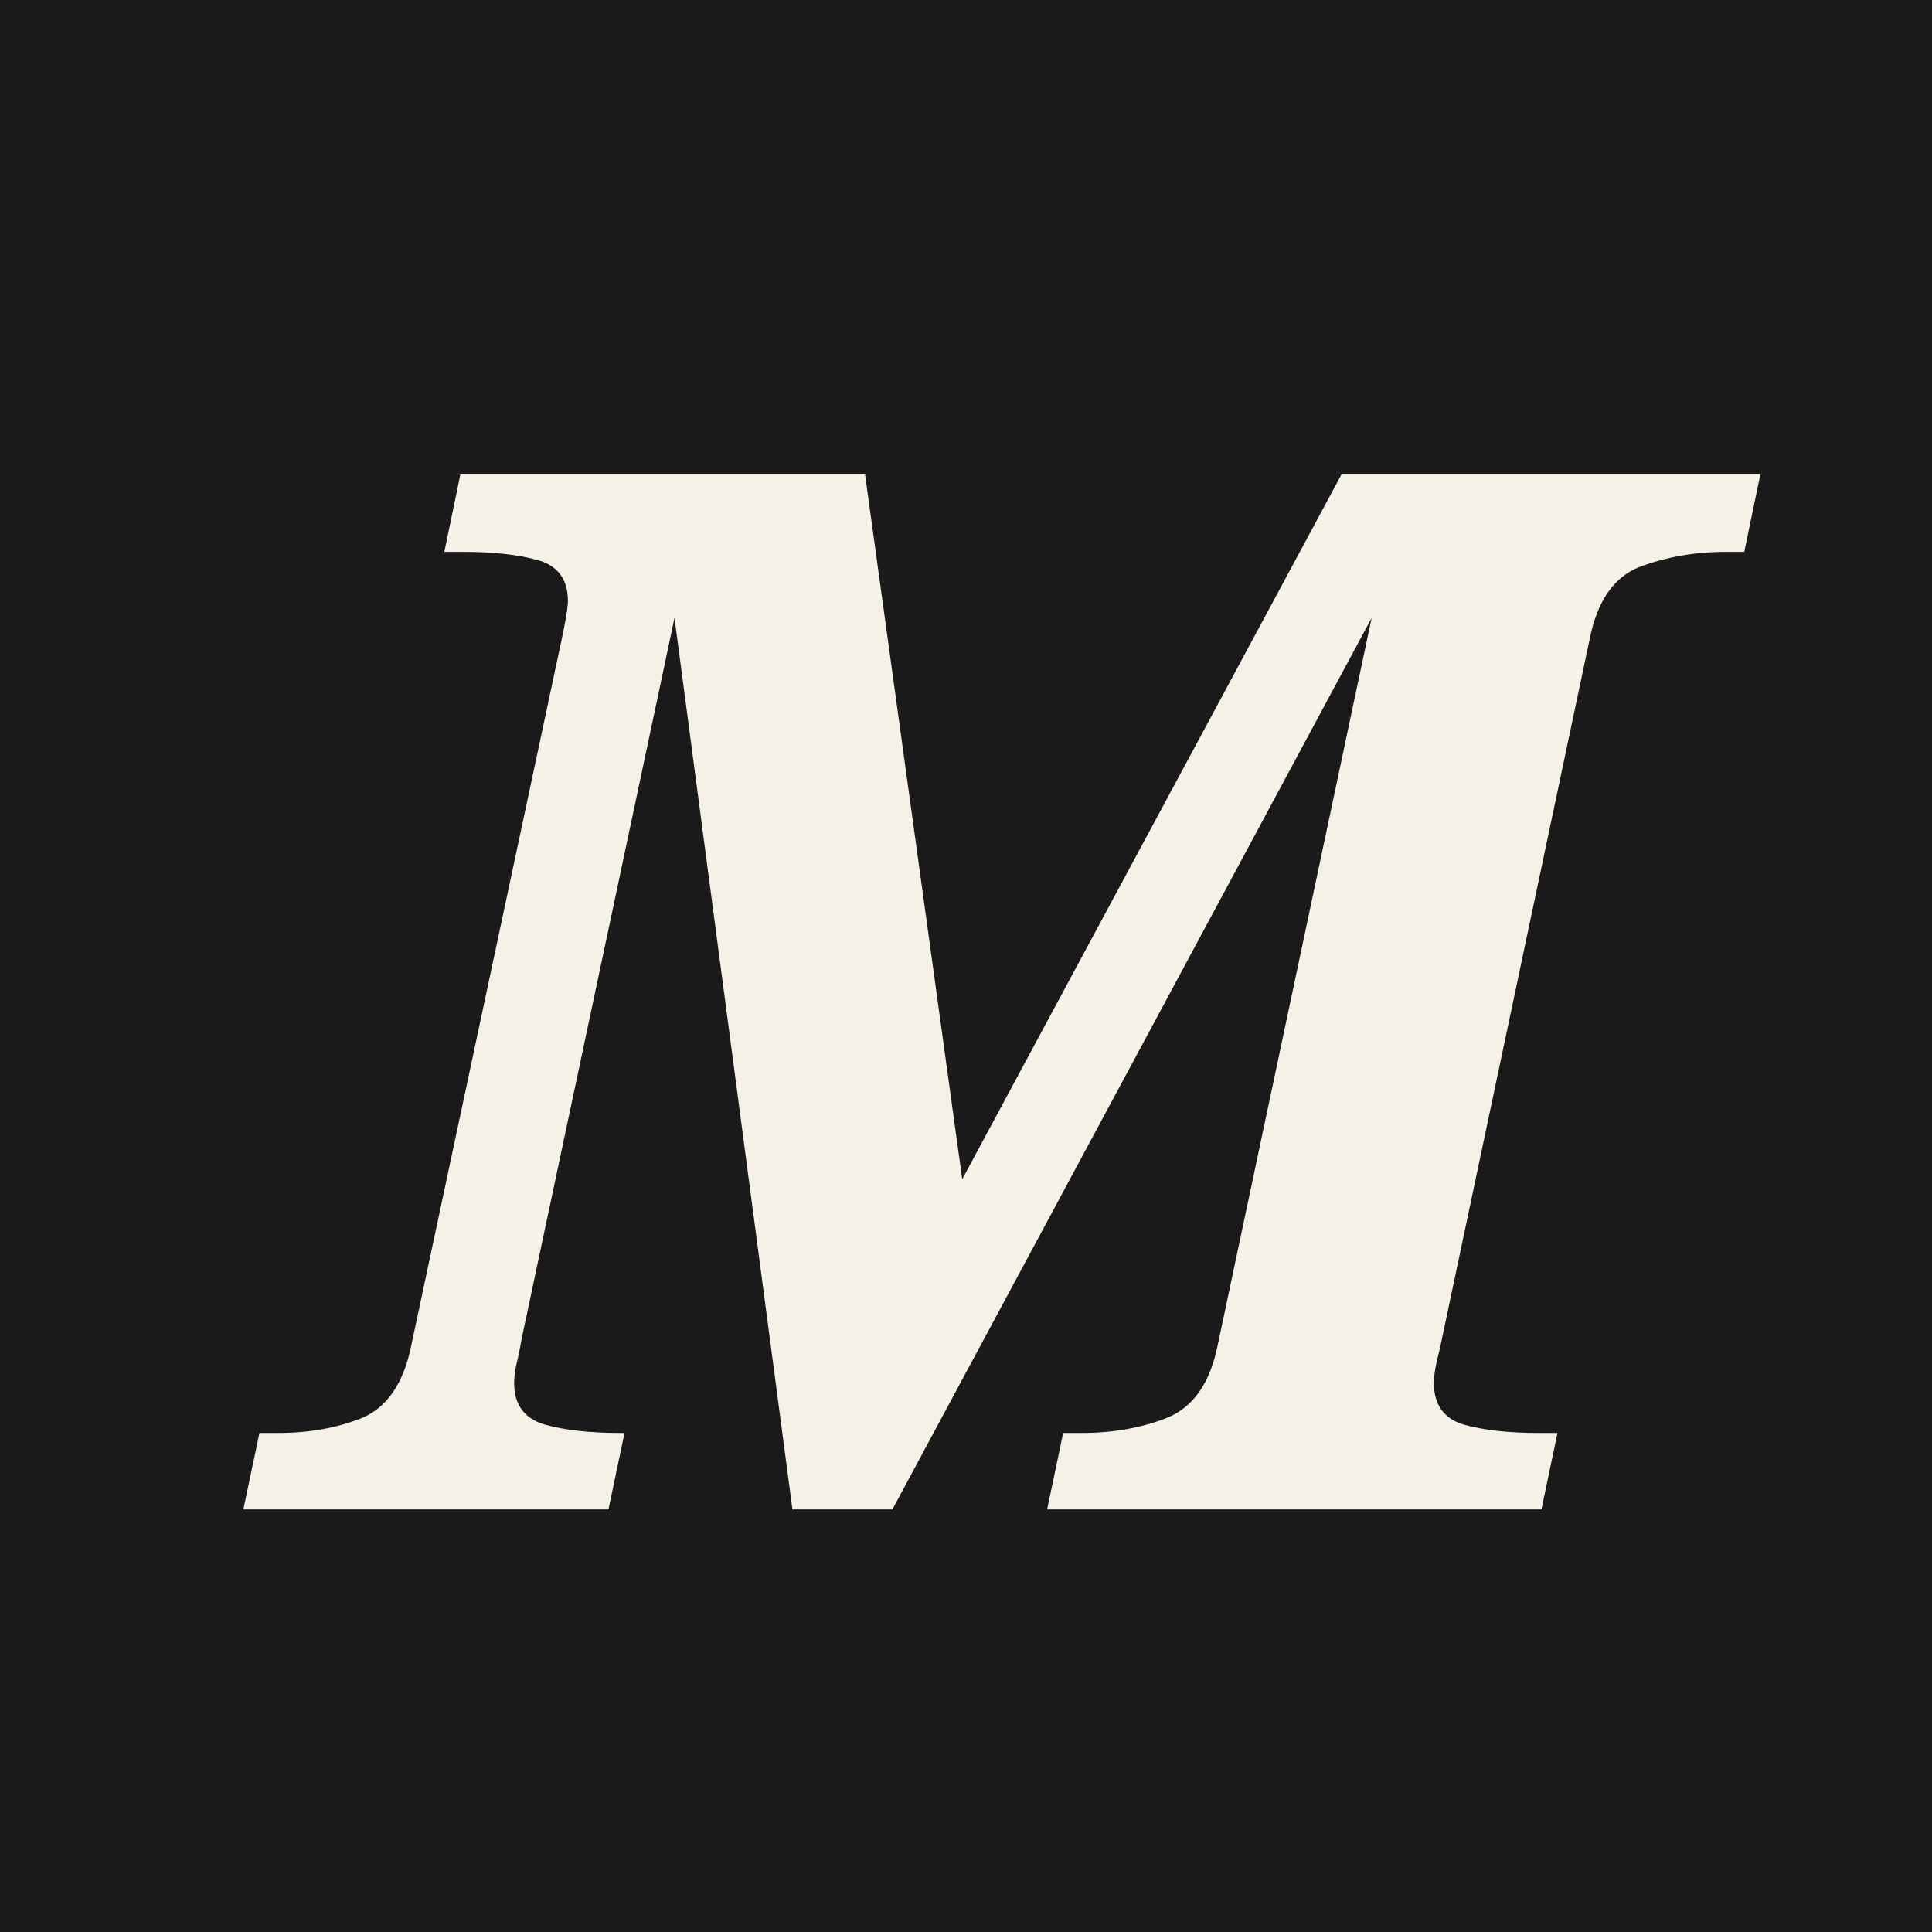
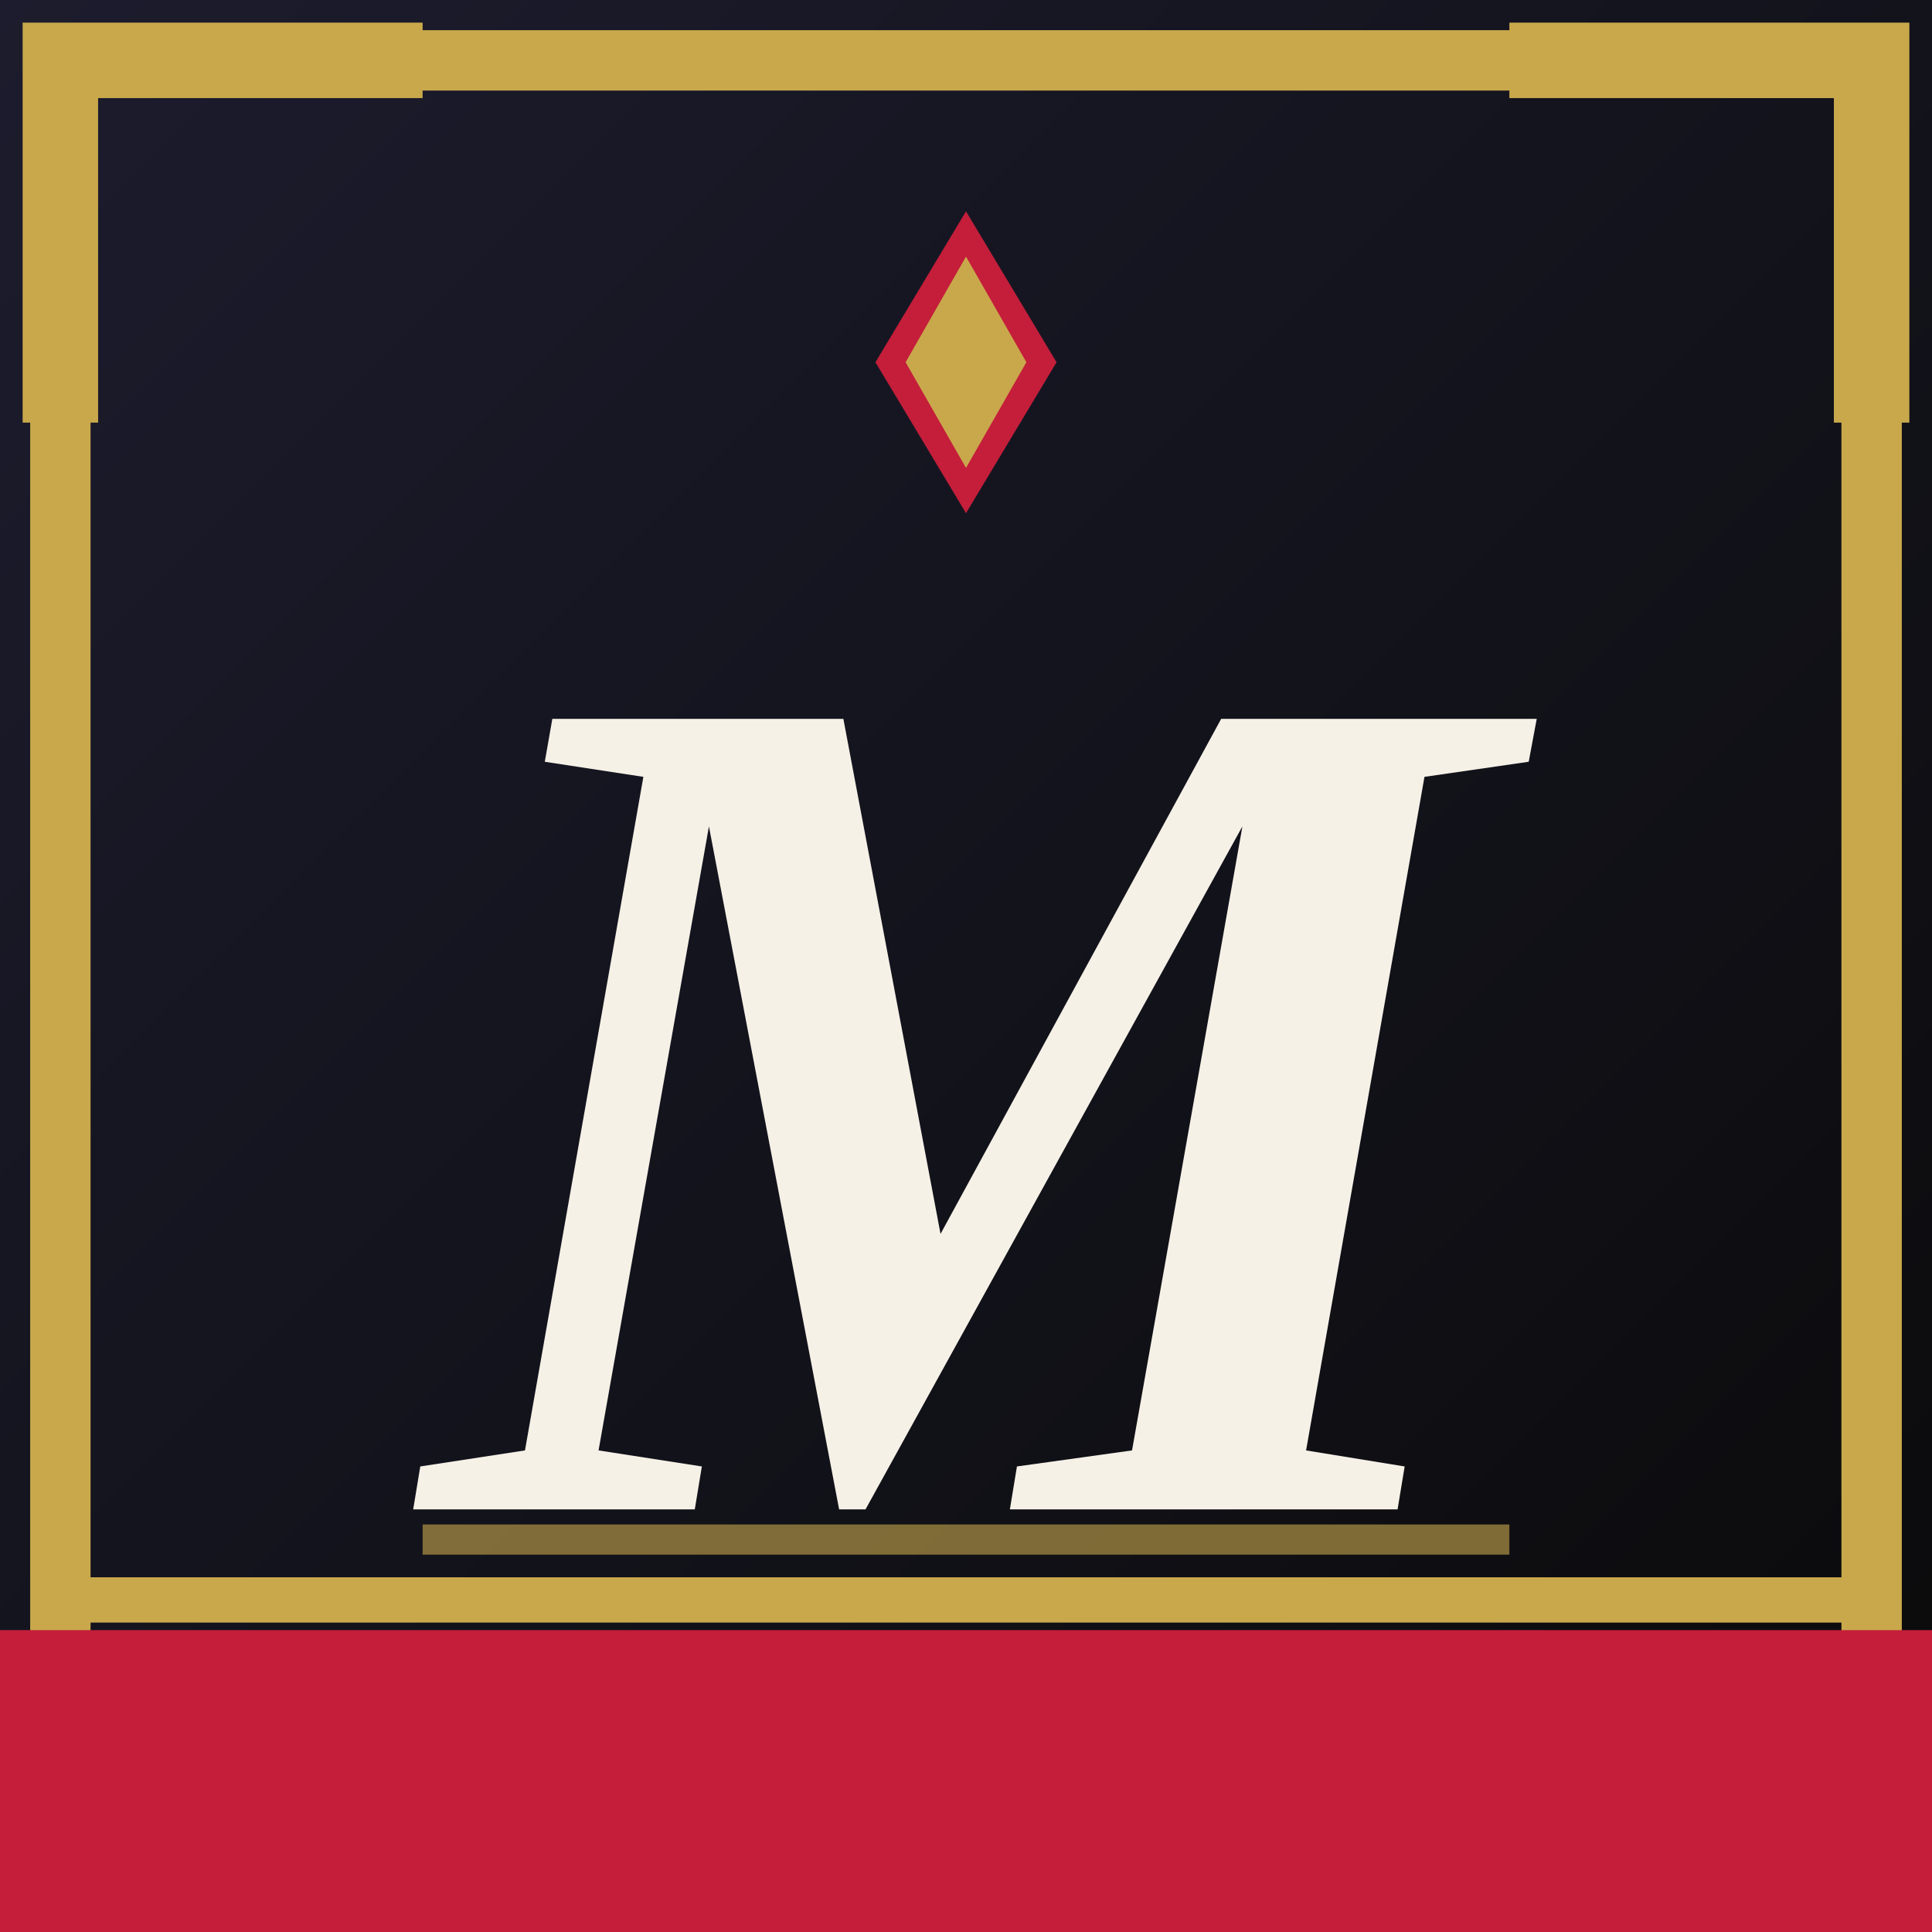
- <svg xmlns="http://www.w3.org/2000/svg" viewBox="0 0 32 32">
-   <rect width="32" height="32" fill="#1A1A1A" />
-   <text x="16" y="25" font-family="Georgia,serif" font-size="24" font-weight="900" font-style="italic" fill="#F6F1E7" text-anchor="middle">M</text>
+ <svg xmlns="http://www.w3.org/2000/svg" viewBox="0 0 64 64">
+   <defs>
+     <linearGradient id="bg" x1="0" y1="0" x2="1" y2="1">
+       <stop offset="0%" stop-color="#1C1C2E" />
+       <stop offset="100%" stop-color="#0A0A0A" />
+     </linearGradient>
+   </defs>
+   <rect width="64" height="64" fill="url(#bg)" />
+   <rect x="2" y="2" width="60" height="60" fill="none" stroke="#C9A84C" stroke-width="2" />
+   <rect x="0" y="54" width="64" height="10" fill="#C41E3A" />
+   <line x1="2" y1="53" x2="62" y2="53" stroke="#C9A84C" stroke-width="1.5" />
+   <polyline points="2,14 2,2 14,2" fill="none" stroke="#C9A84C" stroke-width="2.5" />
+   <polyline points="50,2 62,2 62,14" fill="none" stroke="#C9A84C" stroke-width="2.5" />
+   <polygon points="32,7 35,12 32,17 29,12" fill="#C41E3A" />
+   <polygon points="32,8.5 34,12 32,15.5 30,12" fill="#C9A84C" />
+   <text x="32" y="50" text-anchor="middle" font-family="Georgia,'Times New Roman',serif" font-size="40" font-weight="900" font-style="italic" fill="#F6F1E7" letter-spacing="-1">M</text>
+   <line x1="14" y1="51" x2="50" y2="51" stroke="#C9A84C" stroke-width="1" opacity="0.6" />
</svg>
